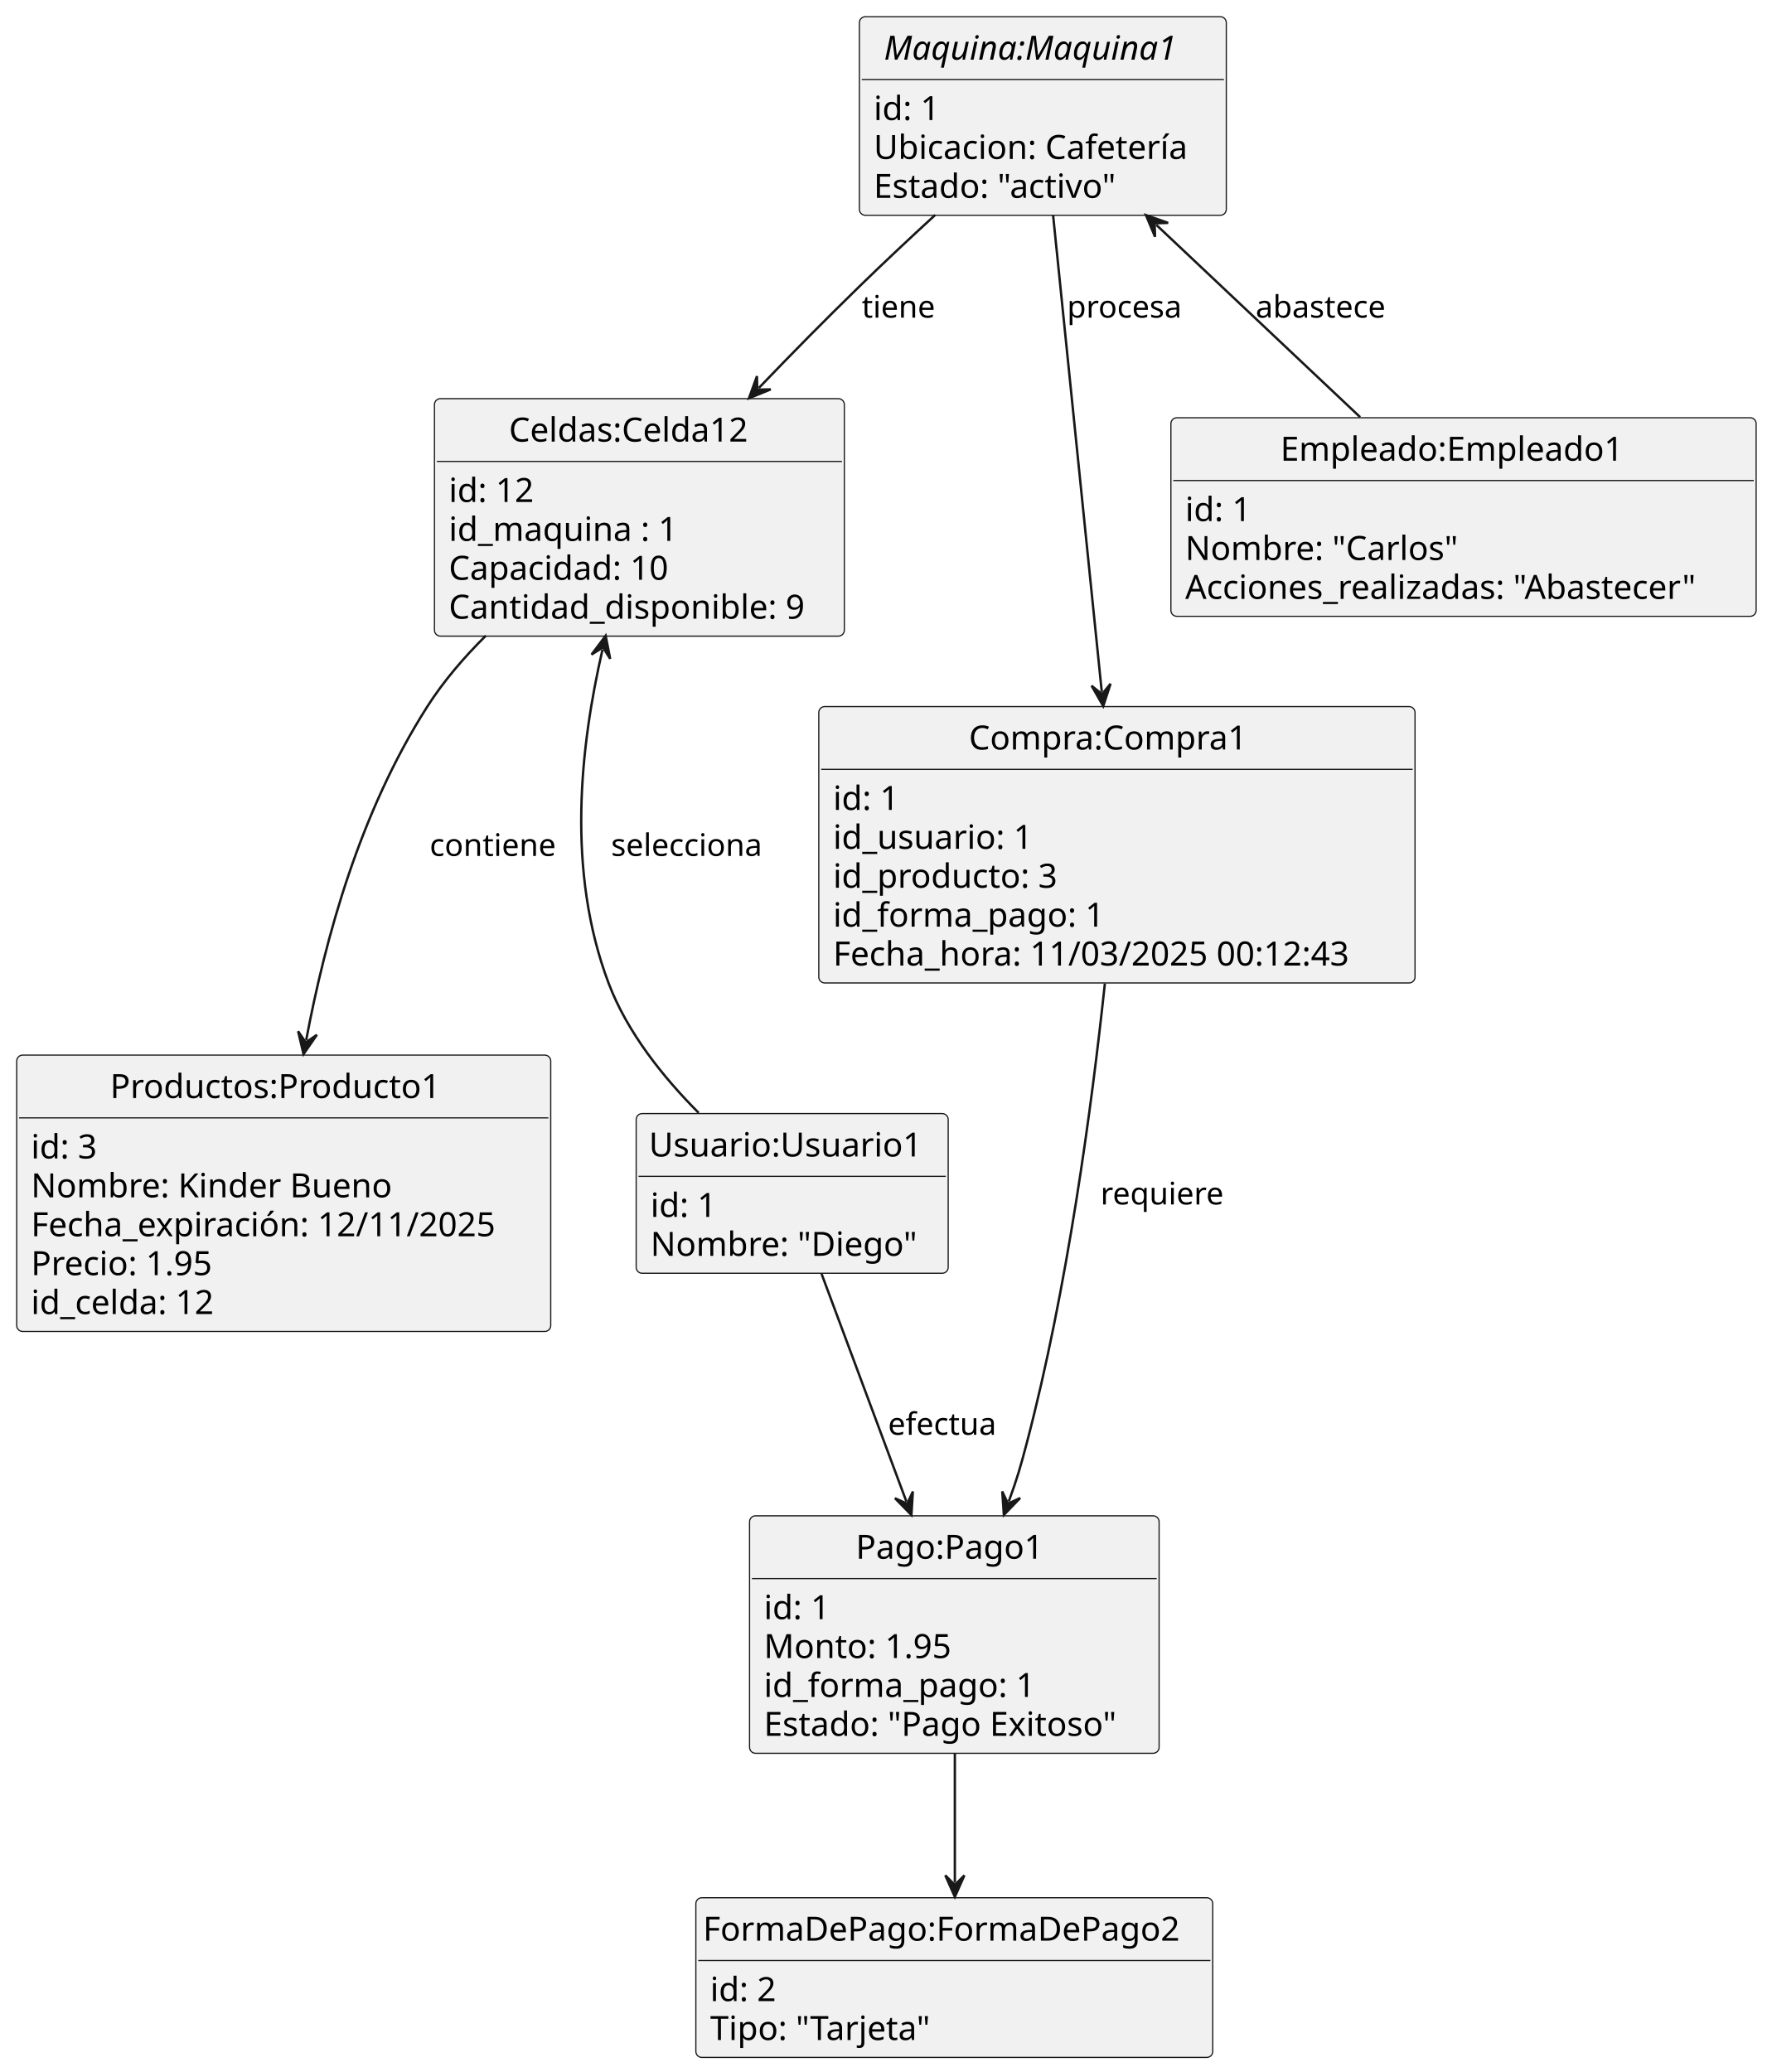
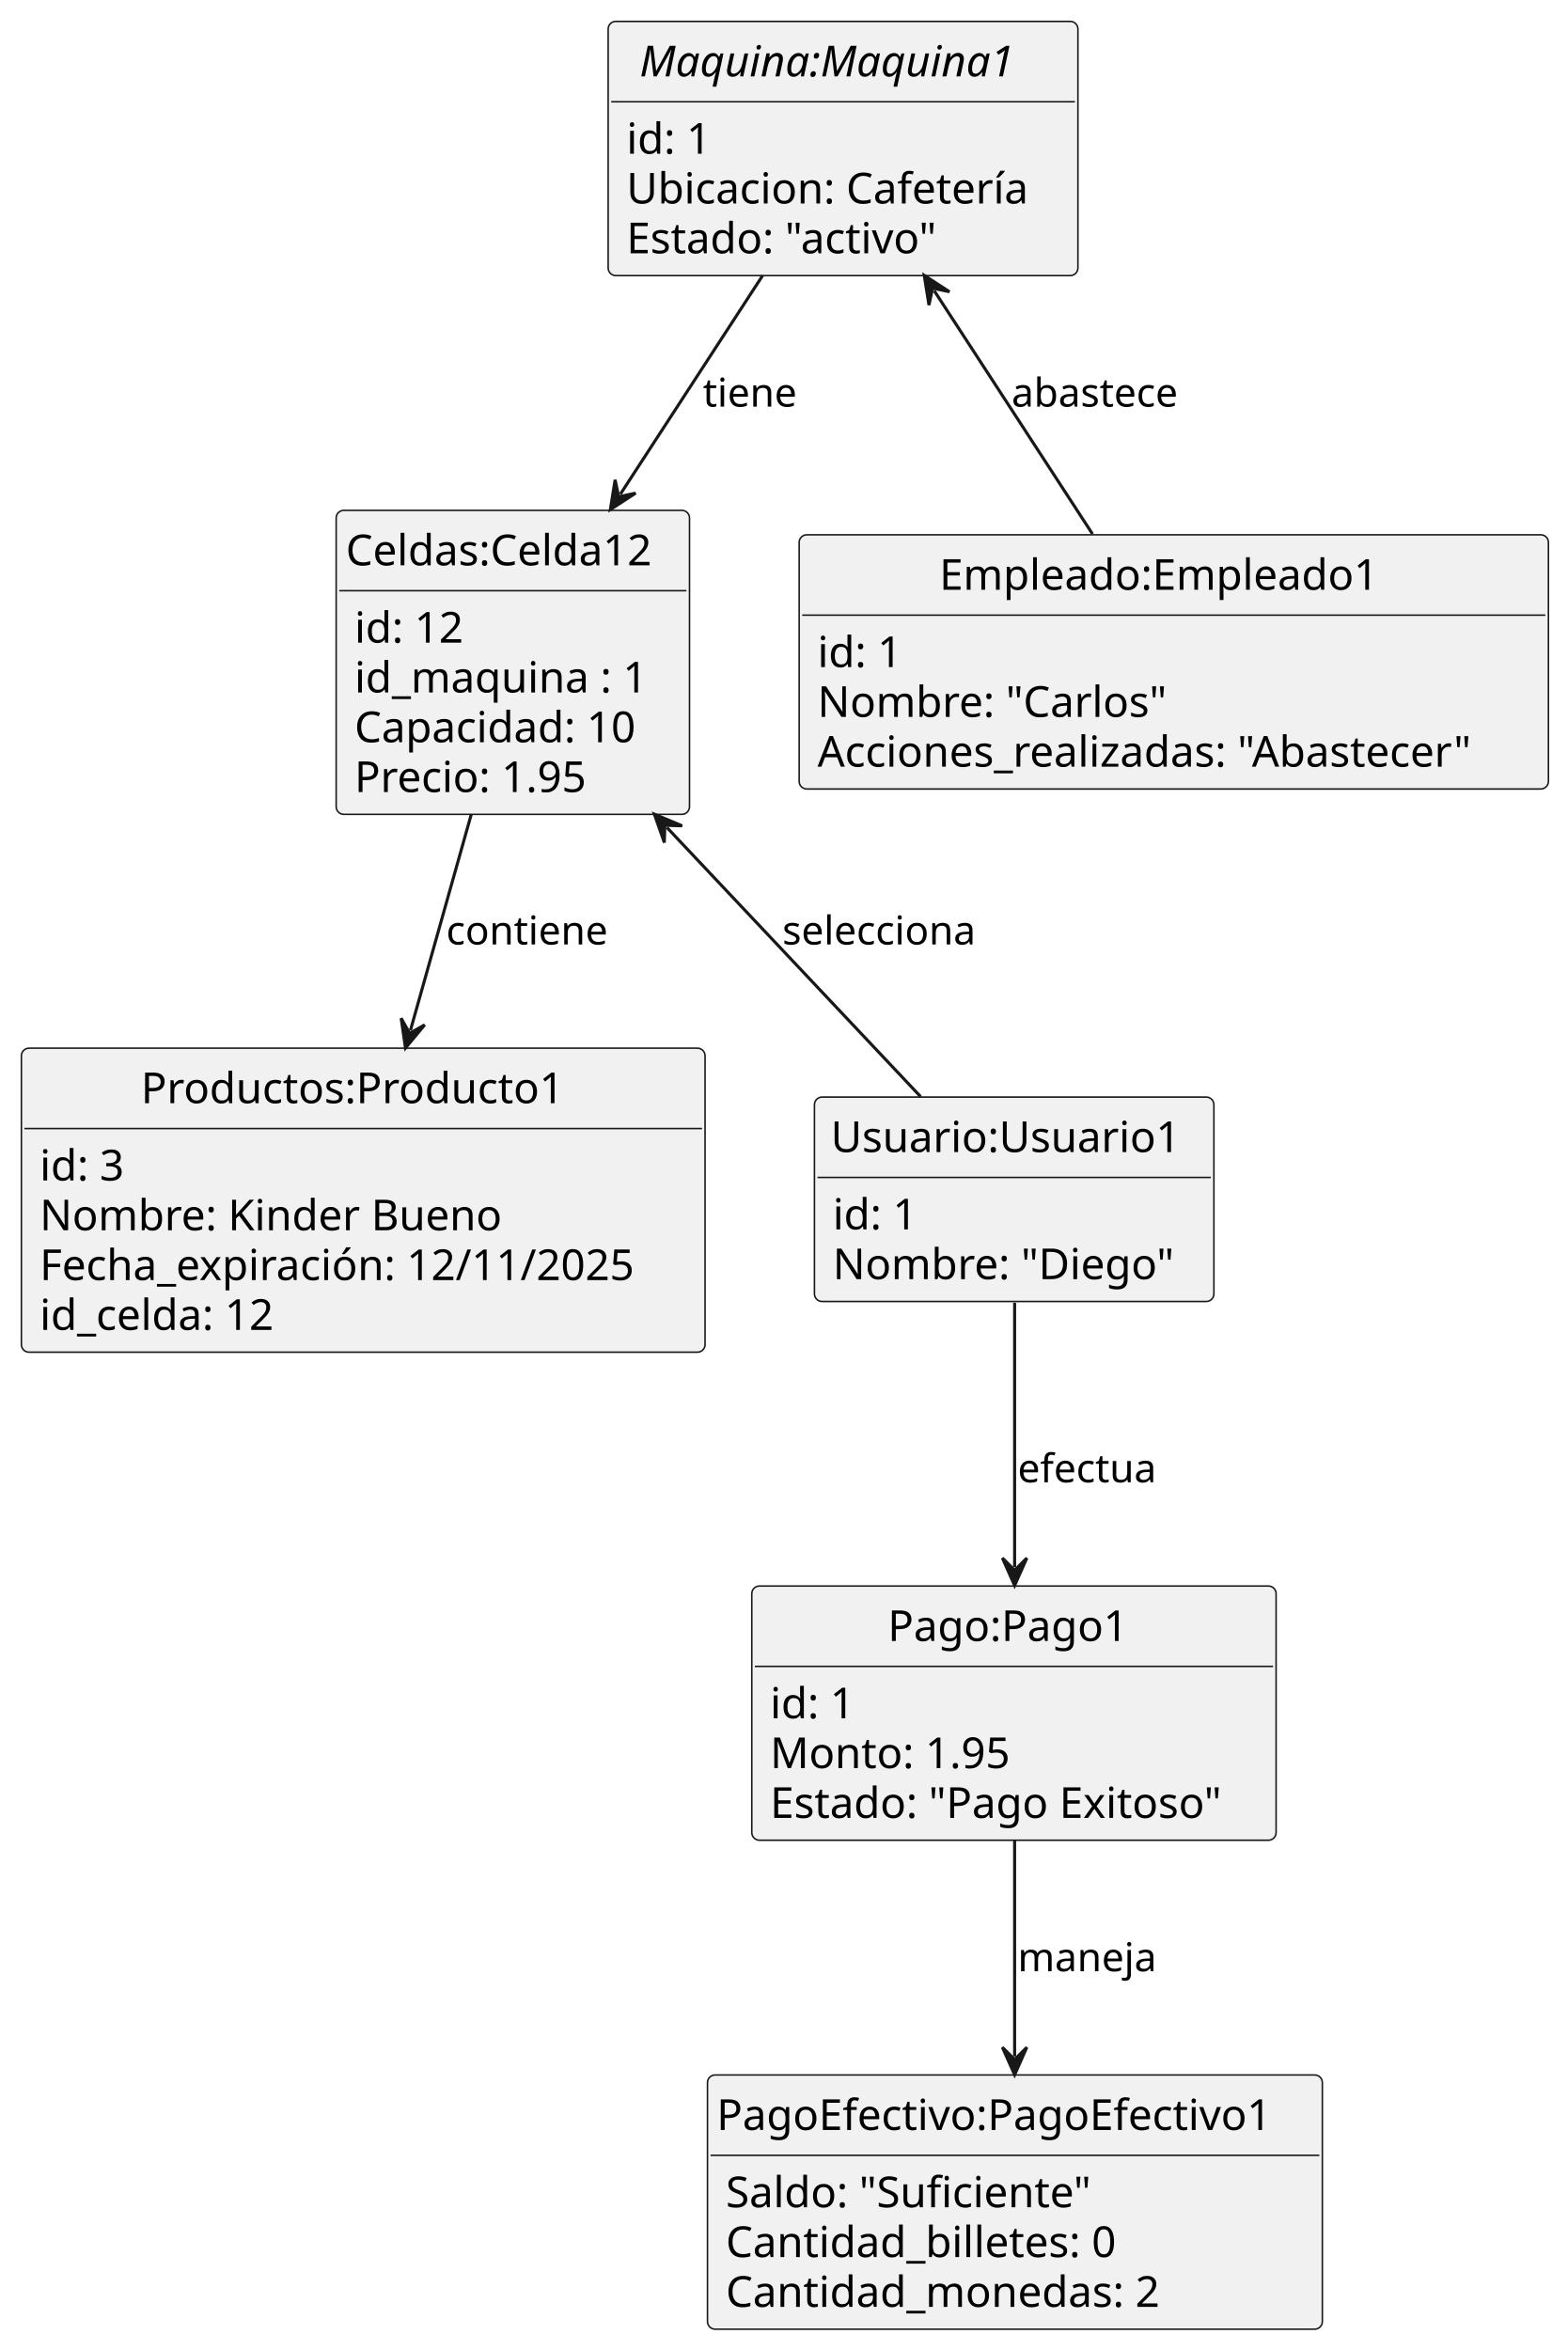
- <svg xmlns="http://www.w3.org/2000/svg" contentStyleType="text/css" data-diagram-type="CLASS" height="868px" preserveAspectRatio="none" style="width:742px;height:868px;background:#FFFFFF;" version="1.1" viewBox="0 0 742 868" width="742px" zoomAndPan="magnify">
+ <svg xmlns="http://www.w3.org/2000/svg" contentStyleType="text/css" data-diagram-type="CLASS" height="769px" preserveAspectRatio="none" style="width:513px;height:769px;background:#FFFFFF;" version="1.1" viewBox="0 0 513 769" width="513px" zoomAndPan="magnify">
  <defs />
  <g>
    <g id="elem_Maquina:Maquina1">
-       <rect codeLine="3" fill="#F1F1F1" height="83.188" id="Maquina:Maquina1" rx="2.5" ry="2.5" style="stroke:#181818;stroke-width:0.5;" width="153.716" x="360" y="7" />
-       <text fill="#000000" font-family="sans-serif" font-size="14" font-style="italic" lengthAdjust="spacing" textLength="133.144" x="370.286" y="24.995">Maquina:Maquina1</text>
-       <line style="stroke:#181818;stroke-width:0.5;" x1="361" x2="512.716" y1="33.297" y2="33.297" />
-       <text fill="#000000" font-family="sans-serif" font-size="14" lengthAdjust="spacing" textLength="30.851" x="366" y="50.292">id: 1</text>
-       <text fill="#000000" font-family="sans-serif" font-size="14" lengthAdjust="spacing" textLength="141.716" x="366" y="66.589">Ubicacion: Cafetería</text>
-       <text fill="#000000" font-family="sans-serif" font-size="14" lengthAdjust="spacing" textLength="112.212" x="366" y="82.886">Estado: "activo"</text>
+       <rect codeLine="3" fill="#F1F1F1" height="83.188" id="Maquina:Maquina1" rx="2.5" ry="2.5" style="stroke:#181818;stroke-width:0.5;" width="153.716" x="199" y="7" />
+       <text fill="#000000" font-family="sans-serif" font-size="14" font-style="italic" lengthAdjust="spacing" textLength="133.144" x="209.286" y="24.995">Maquina:Maquina1</text>
+       <line style="stroke:#181818;stroke-width:0.5;" x1="200" x2="351.716" y1="33.297" y2="33.297" />
+       <text fill="#000000" font-family="sans-serif" font-size="14" lengthAdjust="spacing" textLength="30.851" x="205" y="50.292">id: 1</text>
+       <text fill="#000000" font-family="sans-serif" font-size="14" lengthAdjust="spacing" textLength="141.716" x="205" y="66.589">Ubicacion: Cafetería</text>
+       <text fill="#000000" font-family="sans-serif" font-size="14" lengthAdjust="spacing" textLength="112.212" x="205" y="82.886">Estado: "activo"</text>
    </g>
    <g id="elem_Celdas:Celda12">
-       <rect codeLine="9" fill="#F1F1F1" height="99.484" id="Celdas:Celda12" rx="2.5" ry="2.5" style="stroke:#181818;stroke-width:0.5;" width="171.708" x="182" y="167" />
-       <text fill="#000000" font-family="sans-serif" font-size="14" lengthAdjust="spacing" textLength="109.314" x="213.197" y="184.995">Celdas:Celda12</text>
-       <line style="stroke:#181818;stroke-width:0.5;" x1="183" x2="352.708" y1="193.297" y2="193.297" />
-       <text fill="#000000" font-family="sans-serif" font-size="14" lengthAdjust="spacing" textLength="39.758" x="188" y="210.292">id: 12</text>
-       <text fill="#000000" font-family="sans-serif" font-size="14" lengthAdjust="spacing" textLength="103.619" x="188" y="226.589">id_maquina : 1</text>
-       <text fill="#000000" font-family="sans-serif" font-size="14" lengthAdjust="spacing" textLength="100.741" x="188" y="242.886">Capacidad: 10</text>
-       <text fill="#000000" font-family="sans-serif" font-size="14" lengthAdjust="spacing" textLength="159.708" x="188" y="259.183">Cantidad_disponible: 9</text>
+       <rect codeLine="9" fill="#F1F1F1" height="99.484" id="Celdas:Celda12" rx="2.5" ry="2.5" style="stroke:#181818;stroke-width:0.5;" width="115.619" x="110" y="167" />
+       <text fill="#000000" font-family="sans-serif" font-size="14" lengthAdjust="spacing" textLength="109.314" x="113.153" y="184.995">Celdas:Celda12</text>
+       <line style="stroke:#181818;stroke-width:0.5;" x1="111" x2="224.619" y1="193.297" y2="193.297" />
+       <text fill="#000000" font-family="sans-serif" font-size="14" lengthAdjust="spacing" textLength="39.758" x="116" y="210.292">id: 12</text>
+       <text fill="#000000" font-family="sans-serif" font-size="14" lengthAdjust="spacing" textLength="103.619" x="116" y="226.589">id_maquina : 1</text>
+       <text fill="#000000" font-family="sans-serif" font-size="14" lengthAdjust="spacing" textLength="100.741" x="116" y="242.886">Capacidad: 10</text>
+       <text fill="#000000" font-family="sans-serif" font-size="14" lengthAdjust="spacing" textLength="83.303" x="116" y="259.183">Precio: 1.95</text>
    </g>
    <g id="elem_Productos:Producto1">
-       <rect codeLine="16" fill="#F1F1F1" height="115.781" id="Productos:Producto1" rx="2.5" ry="2.5" style="stroke:#181818;stroke-width:0.5;" width="223.709" x="7" y="442" />
-       <text fill="#000000" font-family="sans-serif" font-size="14" lengthAdjust="spacing" textLength="145.469" x="46.12" y="459.995">Productos:Producto1</text>
-       <line style="stroke:#181818;stroke-width:0.5;" x1="8" x2="229.709" y1="468.297" y2="468.297" />
-       <text fill="#000000" font-family="sans-serif" font-size="14" lengthAdjust="spacing" textLength="30.851" x="13" y="485.292">id: 3</text>
-       <text fill="#000000" font-family="sans-serif" font-size="14" lengthAdjust="spacing" textLength="159.277" x="13" y="501.589">Nombre: Kinder Bueno</text>
-       <text fill="#000000" font-family="sans-serif" font-size="14" lengthAdjust="spacing" textLength="211.709" x="13" y="517.886">Fecha_expiración: 12/11/2025</text>
-       <text fill="#000000" font-family="sans-serif" font-size="14" lengthAdjust="spacing" textLength="83.303" x="13" y="534.183">Precio: 1.95</text>
-       <text fill="#000000" font-family="sans-serif" font-size="14" lengthAdjust="spacing" textLength="84.424" x="13" y="550.48">id_celda: 12</text>
-     </g>
-     <g id="elem_FormaDePago:FormaDePago2">
-       <rect codeLine="24" fill="#F1F1F1" height="66.891" id="FormaDePago:FormaDePago2" rx="2.5" ry="2.5" style="stroke:#181818;stroke-width:0.5;" width="216.54" x="291.5" y="795" />
-       <text fill="#000000" font-family="sans-serif" font-size="14" lengthAdjust="spacing" textLength="210.54" x="294.5" y="812.995">FormaDePago:FormaDePago2</text>
-       <line style="stroke:#181818;stroke-width:0.5;" x1="292.5" x2="507.04" y1="821.297" y2="821.297" />
-       <text fill="#000000" font-family="sans-serif" font-size="14" lengthAdjust="spacing" textLength="30.851" x="297.5" y="838.292">id: 2</text>
-       <text fill="#000000" font-family="sans-serif" font-size="14" lengthAdjust="spacing" textLength="101.397" x="297.5" y="854.589">Tipo: "Tarjeta"</text>
+       <rect codeLine="16" fill="#F1F1F1" height="99.484" id="Productos:Producto1" rx="2.5" ry="2.5" style="stroke:#181818;stroke-width:0.5;" width="223.709" x="7" y="343" />
+       <text fill="#000000" font-family="sans-serif" font-size="14" lengthAdjust="spacing" textLength="145.469" x="46.12" y="360.995">Productos:Producto1</text>
+       <line style="stroke:#181818;stroke-width:0.5;" x1="8" x2="229.709" y1="369.297" y2="369.297" />
+       <text fill="#000000" font-family="sans-serif" font-size="14" lengthAdjust="spacing" textLength="30.851" x="13" y="386.292">id: 3</text>
+       <text fill="#000000" font-family="sans-serif" font-size="14" lengthAdjust="spacing" textLength="159.277" x="13" y="402.589">Nombre: Kinder Bueno</text>
+       <text fill="#000000" font-family="sans-serif" font-size="14" lengthAdjust="spacing" textLength="211.709" x="13" y="418.886">Fecha_expiración: 12/11/2025</text>
+       <text fill="#000000" font-family="sans-serif" font-size="14" lengthAdjust="spacing" textLength="84.424" x="13" y="435.183">id_celda: 12</text>
    </g>
    <g id="elem_Usuario:Usuario1">
-       <rect codeLine="29" fill="#F1F1F1" height="66.891" id="Usuario:Usuario1" rx="2.5" ry="2.5" style="stroke:#181818;stroke-width:0.5;" width="130.713" x="266.5" y="466.5" />
-       <text fill="#000000" font-family="sans-serif" font-size="14" lengthAdjust="spacing" textLength="120.032" x="271.84" y="484.495">Usuario:Usuario1</text>
-       <line style="stroke:#181818;stroke-width:0.5;" x1="267.5" x2="396.213" y1="492.797" y2="492.797" />
-       <text fill="#000000" font-family="sans-serif" font-size="14" lengthAdjust="spacing" textLength="30.851" x="272.5" y="509.792">id: 1</text>
-       <text fill="#000000" font-family="sans-serif" font-size="14" lengthAdjust="spacing" textLength="118.713" x="272.5" y="526.089">Nombre: "Diego"</text>
-     </g>
-     <g id="elem_Compra:Compra1">
-       <rect codeLine="34" fill="#F1F1F1" height="115.781" id="Compra:Compra1" rx="2.5" ry="2.5" style="stroke:#181818;stroke-width:0.5;" width="249.774" x="343" y="296" />
-       <text fill="#000000" font-family="sans-serif" font-size="14" lengthAdjust="spacing" textLength="124.024" x="405.875" y="313.995">Compra:Compra1</text>
-       <line style="stroke:#181818;stroke-width:0.5;" x1="344" x2="591.774" y1="322.297" y2="322.297" />
-       <text fill="#000000" font-family="sans-serif" font-size="14" lengthAdjust="spacing" textLength="30.851" x="349" y="339.292">id: 1</text>
-       <text fill="#000000" font-family="sans-serif" font-size="14" lengthAdjust="spacing" textLength="89.681" x="349" y="355.589">id_usuario: 1</text>
-       <text fill="#000000" font-family="sans-serif" font-size="14" lengthAdjust="spacing" textLength="100.57" x="349" y="371.886">id_producto: 3</text>
-       <text fill="#000000" font-family="sans-serif" font-size="14" lengthAdjust="spacing" textLength="121.235" x="349" y="388.183">id_forma_pago: 1</text>
-       <text fill="#000000" font-family="sans-serif" font-size="14" lengthAdjust="spacing" textLength="237.774" x="349" y="404.479">Fecha_hora: 11/03/2025 00:12:43</text>
+       <rect codeLine="24" fill="#F1F1F1" height="66.891" id="Usuario:Usuario1" rx="2.5" ry="2.5" style="stroke:#181818;stroke-width:0.5;" width="130.713" x="266.5" y="359" />
+       <text fill="#000000" font-family="sans-serif" font-size="14" lengthAdjust="spacing" textLength="120.032" x="271.84" y="376.995">Usuario:Usuario1</text>
+       <line style="stroke:#181818;stroke-width:0.5;" x1="267.5" x2="396.213" y1="385.297" y2="385.297" />
+       <text fill="#000000" font-family="sans-serif" font-size="14" lengthAdjust="spacing" textLength="30.851" x="272.5" y="402.292">id: 1</text>
+       <text fill="#000000" font-family="sans-serif" font-size="14" lengthAdjust="spacing" textLength="118.713" x="272.5" y="418.589">Nombre: "Diego"</text>
    </g>
    <g id="elem_Pago:Pago1">
-       <rect codeLine="42" fill="#F1F1F1" height="99.484" id="Pago:Pago1" rx="2.5" ry="2.5" style="stroke:#181818;stroke-width:0.5;" width="171.565" x="314" y="635" />
-       <text fill="#000000" font-family="sans-serif" font-size="14" lengthAdjust="spacing" textLength="82.571" x="358.497" y="652.995">Pago:Pago1</text>
-       <line style="stroke:#181818;stroke-width:0.5;" x1="315" x2="484.565" y1="661.297" y2="661.297" />
-       <text fill="#000000" font-family="sans-serif" font-size="14" lengthAdjust="spacing" textLength="30.851" x="320" y="678.292">id: 1</text>
-       <text fill="#000000" font-family="sans-serif" font-size="14" lengthAdjust="spacing" textLength="83.911" x="320" y="694.589">Monto: 1.95</text>
-       <text fill="#000000" font-family="sans-serif" font-size="14" lengthAdjust="spacing" textLength="121.235" x="320" y="710.886">id_forma_pago: 1</text>
-       <text fill="#000000" font-family="sans-serif" font-size="14" lengthAdjust="spacing" textLength="159.565" x="320" y="727.183">Estado: "Pago Exitoso"</text>
+       <rect codeLine="30" fill="#F1F1F1" height="83.188" id="Pago:Pago1" rx="2.5" ry="2.5" style="stroke:#181818;stroke-width:0.5;" width="171.565" x="246" y="519" />
+       <text fill="#000000" font-family="sans-serif" font-size="14" lengthAdjust="spacing" textLength="82.571" x="290.497" y="536.995">Pago:Pago1</text>
+       <line style="stroke:#181818;stroke-width:0.5;" x1="247" x2="416.565" y1="545.297" y2="545.297" />
+       <text fill="#000000" font-family="sans-serif" font-size="14" lengthAdjust="spacing" textLength="30.851" x="252" y="562.292">id: 1</text>
+       <text fill="#000000" font-family="sans-serif" font-size="14" lengthAdjust="spacing" textLength="83.911" x="252" y="578.589">Monto: 1.95</text>
+       <text fill="#000000" font-family="sans-serif" font-size="14" lengthAdjust="spacing" textLength="159.565" x="252" y="594.886">Estado: "Pago Exitoso"</text>
    </g>
    <g id="elem_Empleado:Empleado1">
-       <rect codeLine="49" fill="#F1F1F1" height="83.188" id="Empleado:Empleado1" rx="2.5" ry="2.5" style="stroke:#181818;stroke-width:0.5;" width="245.174" x="490.5" y="175" />
-       <text fill="#000000" font-family="sans-serif" font-size="14" lengthAdjust="spacing" textLength="153.433" x="536.371" y="192.995">Empleado:Empleado1</text>
-       <line style="stroke:#181818;stroke-width:0.5;" x1="491.5" x2="734.674" y1="201.297" y2="201.297" />
-       <text fill="#000000" font-family="sans-serif" font-size="14" lengthAdjust="spacing" textLength="30.851" x="496.5" y="218.292">id: 1</text>
-       <text fill="#000000" font-family="sans-serif" font-size="14" lengthAdjust="spacing" textLength="121.837" x="496.5" y="234.589">Nombre: "Carlos"</text>
-       <text fill="#000000" font-family="sans-serif" font-size="14" lengthAdjust="spacing" textLength="233.174" x="496.5" y="250.886">Acciones_realizadas: "Abastecer"</text>
+       <rect codeLine="36" fill="#F1F1F1" height="83.188" id="Empleado:Empleado1" rx="2.5" ry="2.5" style="stroke:#181818;stroke-width:0.5;" width="245.174" x="261.5" y="175" />
+       <text fill="#000000" font-family="sans-serif" font-size="14" lengthAdjust="spacing" textLength="153.433" x="307.371" y="192.995">Empleado:Empleado1</text>
+       <line style="stroke:#181818;stroke-width:0.5;" x1="262.5" x2="505.674" y1="201.297" y2="201.297" />
+       <text fill="#000000" font-family="sans-serif" font-size="14" lengthAdjust="spacing" textLength="30.851" x="267.5" y="218.292">id: 1</text>
+       <text fill="#000000" font-family="sans-serif" font-size="14" lengthAdjust="spacing" textLength="121.837" x="267.5" y="234.589">Nombre: "Carlos"</text>
+       <text fill="#000000" font-family="sans-serif" font-size="14" lengthAdjust="spacing" textLength="233.174" x="267.5" y="250.886">Acciones_realizadas: "Abastecer"</text>
+     </g>
+     <g id="elem_PagoEfectivo:PagoEfectivo1">
+       <rect codeLine="43" fill="#F1F1F1" height="83.188" id="PagoEfectivo:PagoEfectivo1" rx="2.5" ry="2.5" style="stroke:#181818;stroke-width:0.5;" width="201.2" x="231.5" y="679" />
+       <text fill="#000000" font-family="sans-serif" font-size="14" lengthAdjust="spacing" textLength="195.2" x="234.5" y="696.995">PagoEfectivo:PagoEfectivo1</text>
+       <line style="stroke:#181818;stroke-width:0.5;" x1="232.5" x2="431.7" y1="705.297" y2="705.297" />
+       <text fill="#000000" font-family="sans-serif" font-size="14" lengthAdjust="spacing" textLength="130.607" x="237.5" y="722.292">Saldo: "Suficiente"</text>
+       <text fill="#000000" font-family="sans-serif" font-size="14" lengthAdjust="spacing" textLength="138.599" x="237.5" y="738.589">Cantidad_billetes: 0</text>
+       <text fill="#000000" font-family="sans-serif" font-size="14" lengthAdjust="spacing" textLength="152.482" x="237.5" y="754.886">Cantidad_monedas: 2</text>
    </g>
    <g id="link_Maquina:Maquina1_Celdas:Celda12">
-       <path codeLine="60" d="M391.77,90.04 C381.23,99.73 370.12,110.13 360,120 C344.67,134.95 332.496,147.313 317.906,162.503 " fill="transparent" id="Maquina:Maquina1-to-Celdas:Celda12" style="stroke:#181818;stroke-width:1;" />
-       <polygon fill="#181818" points="313.75,166.83,322.869,163.11,317.214,163.224,317.1,157.568,313.75,166.83" style="stroke:#181818;stroke-width:1;" />
-       <text fill="#000000" font-family="sans-serif" font-size="13" lengthAdjust="spacing" textLength="32.944" x="361" y="133.067">tiene</text>
+       <path codeLine="52" d="M249.58,90.11 C234.53,113.24 218.842,137.351 202.992,161.711 " fill="transparent" id="Maquina:Maquina1-to-Celdas:Celda12" style="stroke:#181818;stroke-width:1;" />
+       <polygon fill="#181818" points="199.72,166.74,207.981,161.378,202.447,162.549,201.276,157.015,199.72,166.74" style="stroke:#181818;stroke-width:1;" />
+       <text fill="#000000" font-family="sans-serif" font-size="13" lengthAdjust="spacing" textLength="32.944" x="230" y="133.067">tiene</text>
    </g>
    <g id="link_Celdas:Celda12_Productos:Producto1">
-       <path codeLine="61" d="M203.51,266.31 C194.35,275.4 185.76,285.4 179,296 C150.64,340.46 136.345,392.974 128.265,435.714 " fill="transparent" id="Celdas:Celda12-to-Productos:Producto1" style="stroke:#181818;stroke-width:1;" />
-       <polygon fill="#181818" points="127.15,441.61,132.752,433.51,128.079,436.697,124.891,432.024,127.15,441.61" style="stroke:#181818;stroke-width:1;" />
-       <text fill="#000000" font-family="sans-serif" font-size="13" lengthAdjust="spacing" textLength="56.285" x="180" y="358.567">contiene</text>
-     </g>
-     <g id="link_Maquina:Maquina1_Compra:Compra1">
-       <path codeLine="62" d="M441.15,90.12 C446.55,143.02 455.42,229.831 461.55,289.831 " fill="transparent" id="Maquina:Maquina1-to-Compra:Compra1" style="stroke:#181818;stroke-width:1;" />
-       <polygon fill="#181818" points="462.16,295.8,465.224,286.44,461.652,290.826,457.266,287.253,462.16,295.8" style="stroke:#181818;stroke-width:1;" />
-       <text fill="#000000" font-family="sans-serif" font-size="13" lengthAdjust="spacing" textLength="51.435" x="447" y="133.067">procesa</text>
-     </g>
-     <g id="link_Compra:Compra1_Pago:Pago1">
-       <path codeLine="63" d="M462.84,412.05 C457.39,463.19 447.16,539.95 430,605 C427.43,614.73 426.127,619.284 422.587,628.984 " fill="transparent" id="Compra:Compra1-to-Pago:Pago1" style="stroke:#181818;stroke-width:1;" />
-       <polygon fill="#181818" points="420.53,634.62,427.373,627.537,422.244,629.923,419.858,624.794,420.53,634.62" style="stroke:#181818;stroke-width:1;" />
-       <text fill="#000000" font-family="sans-serif" font-size="13" lengthAdjust="spacing" textLength="54.787" x="461" y="504.567">requiere</text>
+       <path codeLine="53" d="M154.22,266.43 C147.48,290.35 141.025,313.284 134.305,337.164 " fill="transparent" id="Celdas:Celda12-to-Productos:Producto1" style="stroke:#181818;stroke-width:1;" />
+       <polygon fill="#181818" points="132.68,342.94,138.968,335.36,134.034,338.127,131.268,333.193,132.68,342.94" style="stroke:#181818;stroke-width:1;" />
+       <text fill="#000000" font-family="sans-serif" font-size="13" lengthAdjust="spacing" textLength="56.285" x="146" y="309.067">contiene</text>
    </g>
    <g id="link_Celdas:Celda12_Usuario:Usuario1">
-       <path codeLine="64" d="M252.38,272.168 C243.13,312.538 237.13,364.85 255,412 C262.79,432.56 277.91,451.38 292.7,466.22 " fill="transparent" id="Celdas:Celda12-backto-Usuario:Usuario1" style="stroke:#181818;stroke-width:1;" />
-       <polygon fill="#181818" points="253.72,266.32,247.811,274.199,252.603,271.194,255.609,275.986,253.72,266.32" style="stroke:#181818;stroke-width:1;" />
-       <text fill="#000000" font-family="sans-serif" font-size="13" lengthAdjust="spacing" textLength="68.447" x="256" y="358.567">selecciona</text>
+       <path codeLine="54" d="M218.235,270.796 C246.085,300.346 276.71,332.84 301.24,358.86 " fill="transparent" id="Celdas:Celda12-backto-Usuario:Usuario1" style="stroke:#181818;stroke-width:1;" />
+       <polygon fill="#181818" points="214.12,266.43,217.382,275.723,217.549,270.069,223.204,270.236,214.12,266.43" style="stroke:#181818;stroke-width:1;" />
+       <text fill="#000000" font-family="sans-serif" font-size="13" lengthAdjust="spacing" textLength="68.447" x="256" y="309.067">selecciona</text>
    </g>
    <g id="link_Usuario:Usuario1_Pago:Pago1">
-       <path codeLine="65" d="M344.16,533.63 C354.62,561.72 367.785,597.048 379.705,629.038 " fill="transparent" id="Usuario:Usuario1-to-Pago:Pago1" style="stroke:#181818;stroke-width:1;" />
-       <polygon fill="#181818" points="381.8,634.66,382.406,624.83,380.054,629.975,374.909,627.623,381.8,634.66" style="stroke:#181818;stroke-width:1;" />
-       <text fill="#000000" font-family="sans-serif" font-size="13" lengthAdjust="spacing" textLength="49.023" x="372" y="601.067">efectua</text>
-     </g>
-     <g id="link_Pago:Pago1_FormaDePago:FormaDePago2">
-       <path codeLine="66" d="M400,734.37 C400,754.26 400,770.74 400,788.62 " fill="transparent" id="Pago:Pago1-to-FormaDePago:FormaDePago2" style="stroke:#181818;stroke-width:1;" />
-       <polygon fill="#181818" points="400,794.62,404,785.62,400,789.62,396,785.62,400,794.62" style="stroke:#181818;stroke-width:1;" />
+       <path codeLine="55" d="M332,426.3 C332,452.85 332,484.38 332,512.84 " fill="transparent" id="Usuario:Usuario1-to-Pago:Pago1" style="stroke:#181818;stroke-width:1;" />
+       <polygon fill="#181818" points="332,518.84,336,509.84,332,513.84,328,509.84,332,518.84" style="stroke:#181818;stroke-width:1;" />
+       <text fill="#000000" font-family="sans-serif" font-size="13" lengthAdjust="spacing" textLength="49.023" x="333" y="485.067">efectua</text>
    </g>
    <g id="link_Maquina:Maquina1_Empleado:Empleado1">
-       <path codeLine="67" d="M484.416,94.226 C511.696,119.946 542.47,148.98 569.78,174.74 " fill="transparent" id="Maquina:Maquina1-backto-Empleado:Empleado1" style="stroke:#181818;stroke-width:1;" />
-       <polygon fill="#181818" points="480.05,90.11,483.854,99.194,483.688,93.54,489.342,93.374,480.05,90.11" style="stroke:#181818;stroke-width:1;" />
-       <text fill="#000000" font-family="sans-serif" font-size="13" lengthAdjust="spacing" textLength="59.198" x="526" y="133.067">abastece</text>
+       <path codeLine="56" d="M305.693,95.139 C322.433,120.859 340.72,148.98 357.48,174.74 " fill="transparent" id="Maquina:Maquina1-backto-Empleado:Empleado1" style="stroke:#181818;stroke-width:1;" />
+       <polygon fill="#181818" points="302.42,90.11,303.977,99.835,305.147,94.301,310.682,95.471,302.42,90.11" style="stroke:#181818;stroke-width:1;" />
+       <text fill="#000000" font-family="sans-serif" font-size="13" lengthAdjust="spacing" textLength="59.198" x="331" y="133.067">abastece</text>
+     </g>
+     <g id="link_Pago:Pago1_PagoEfectivo:PagoEfectivo1">
+       <path codeLine="57" d="M332,602.19 C332,625.78 332,649.38 332,672.95 " fill="transparent" id="Pago:Pago1-to-PagoEfectivo:PagoEfectivo1" style="stroke:#181818;stroke-width:1;" />
+       <polygon fill="#181818" points="332,678.95,336,669.95,332,673.95,328,669.95,332,678.95" style="stroke:#181818;stroke-width:1;" />
+       <text fill="#000000" font-family="sans-serif" font-size="13" lengthAdjust="spacing" textLength="48.445" x="333" y="645.067">maneja</text>
    </g>
  </g>
</svg>
